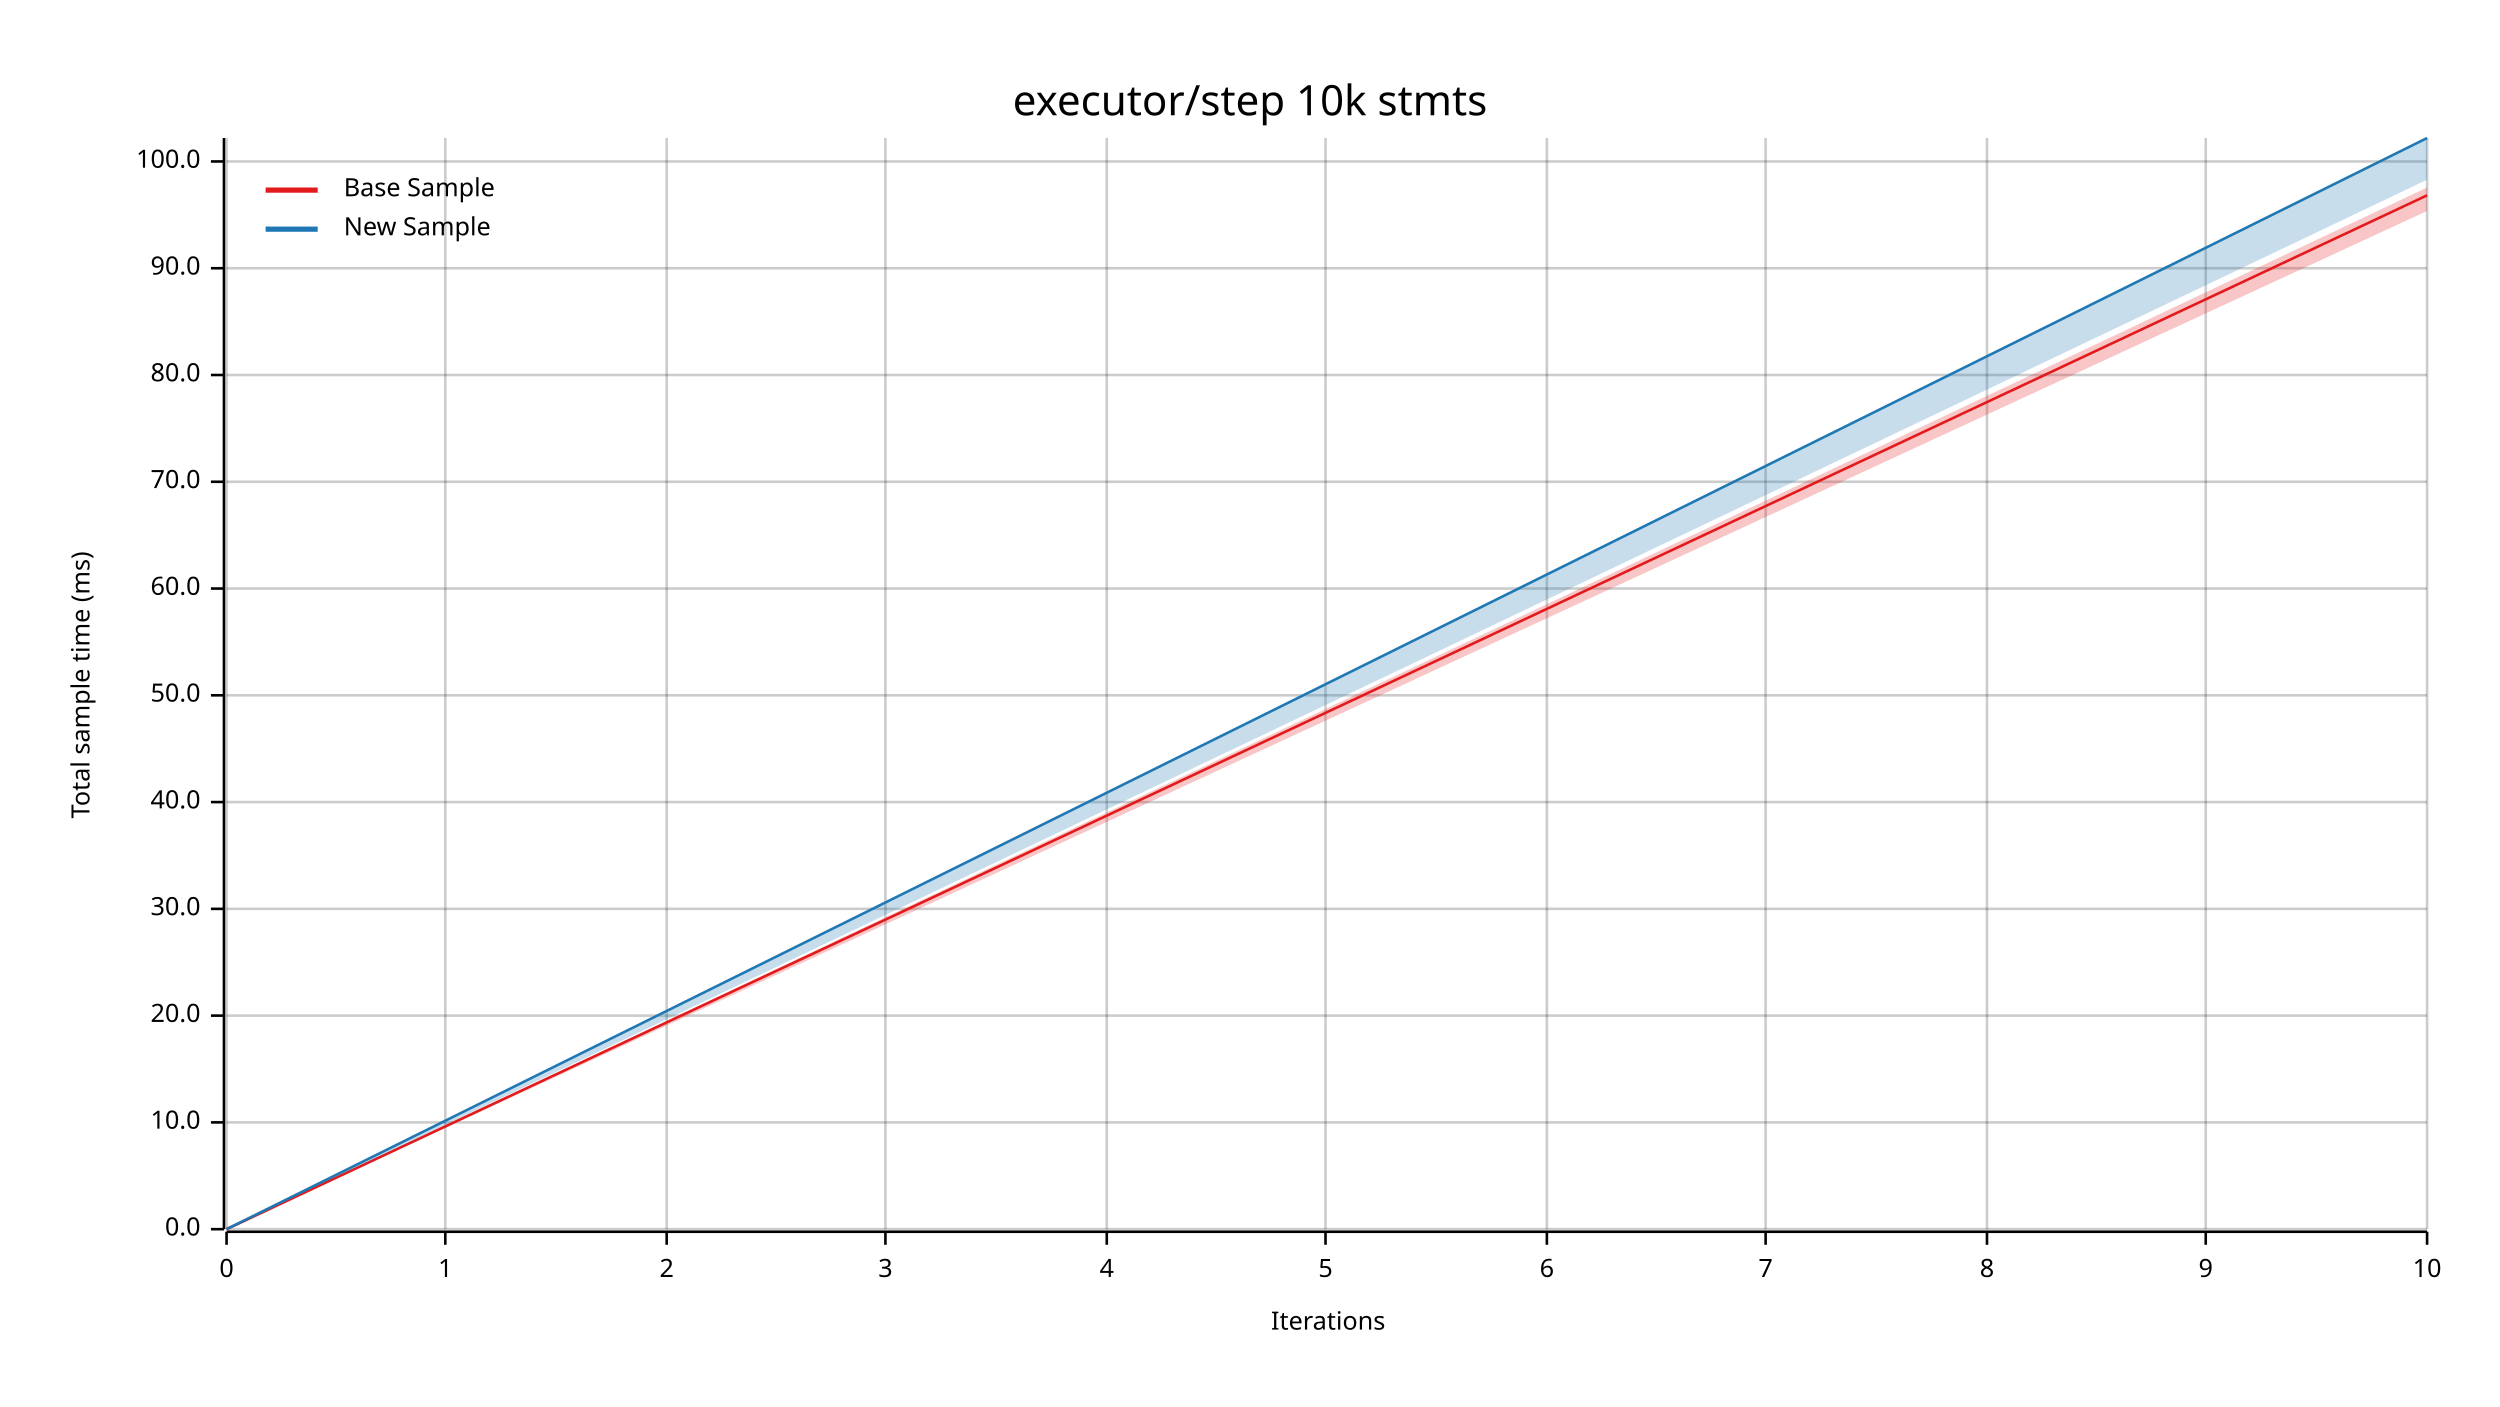
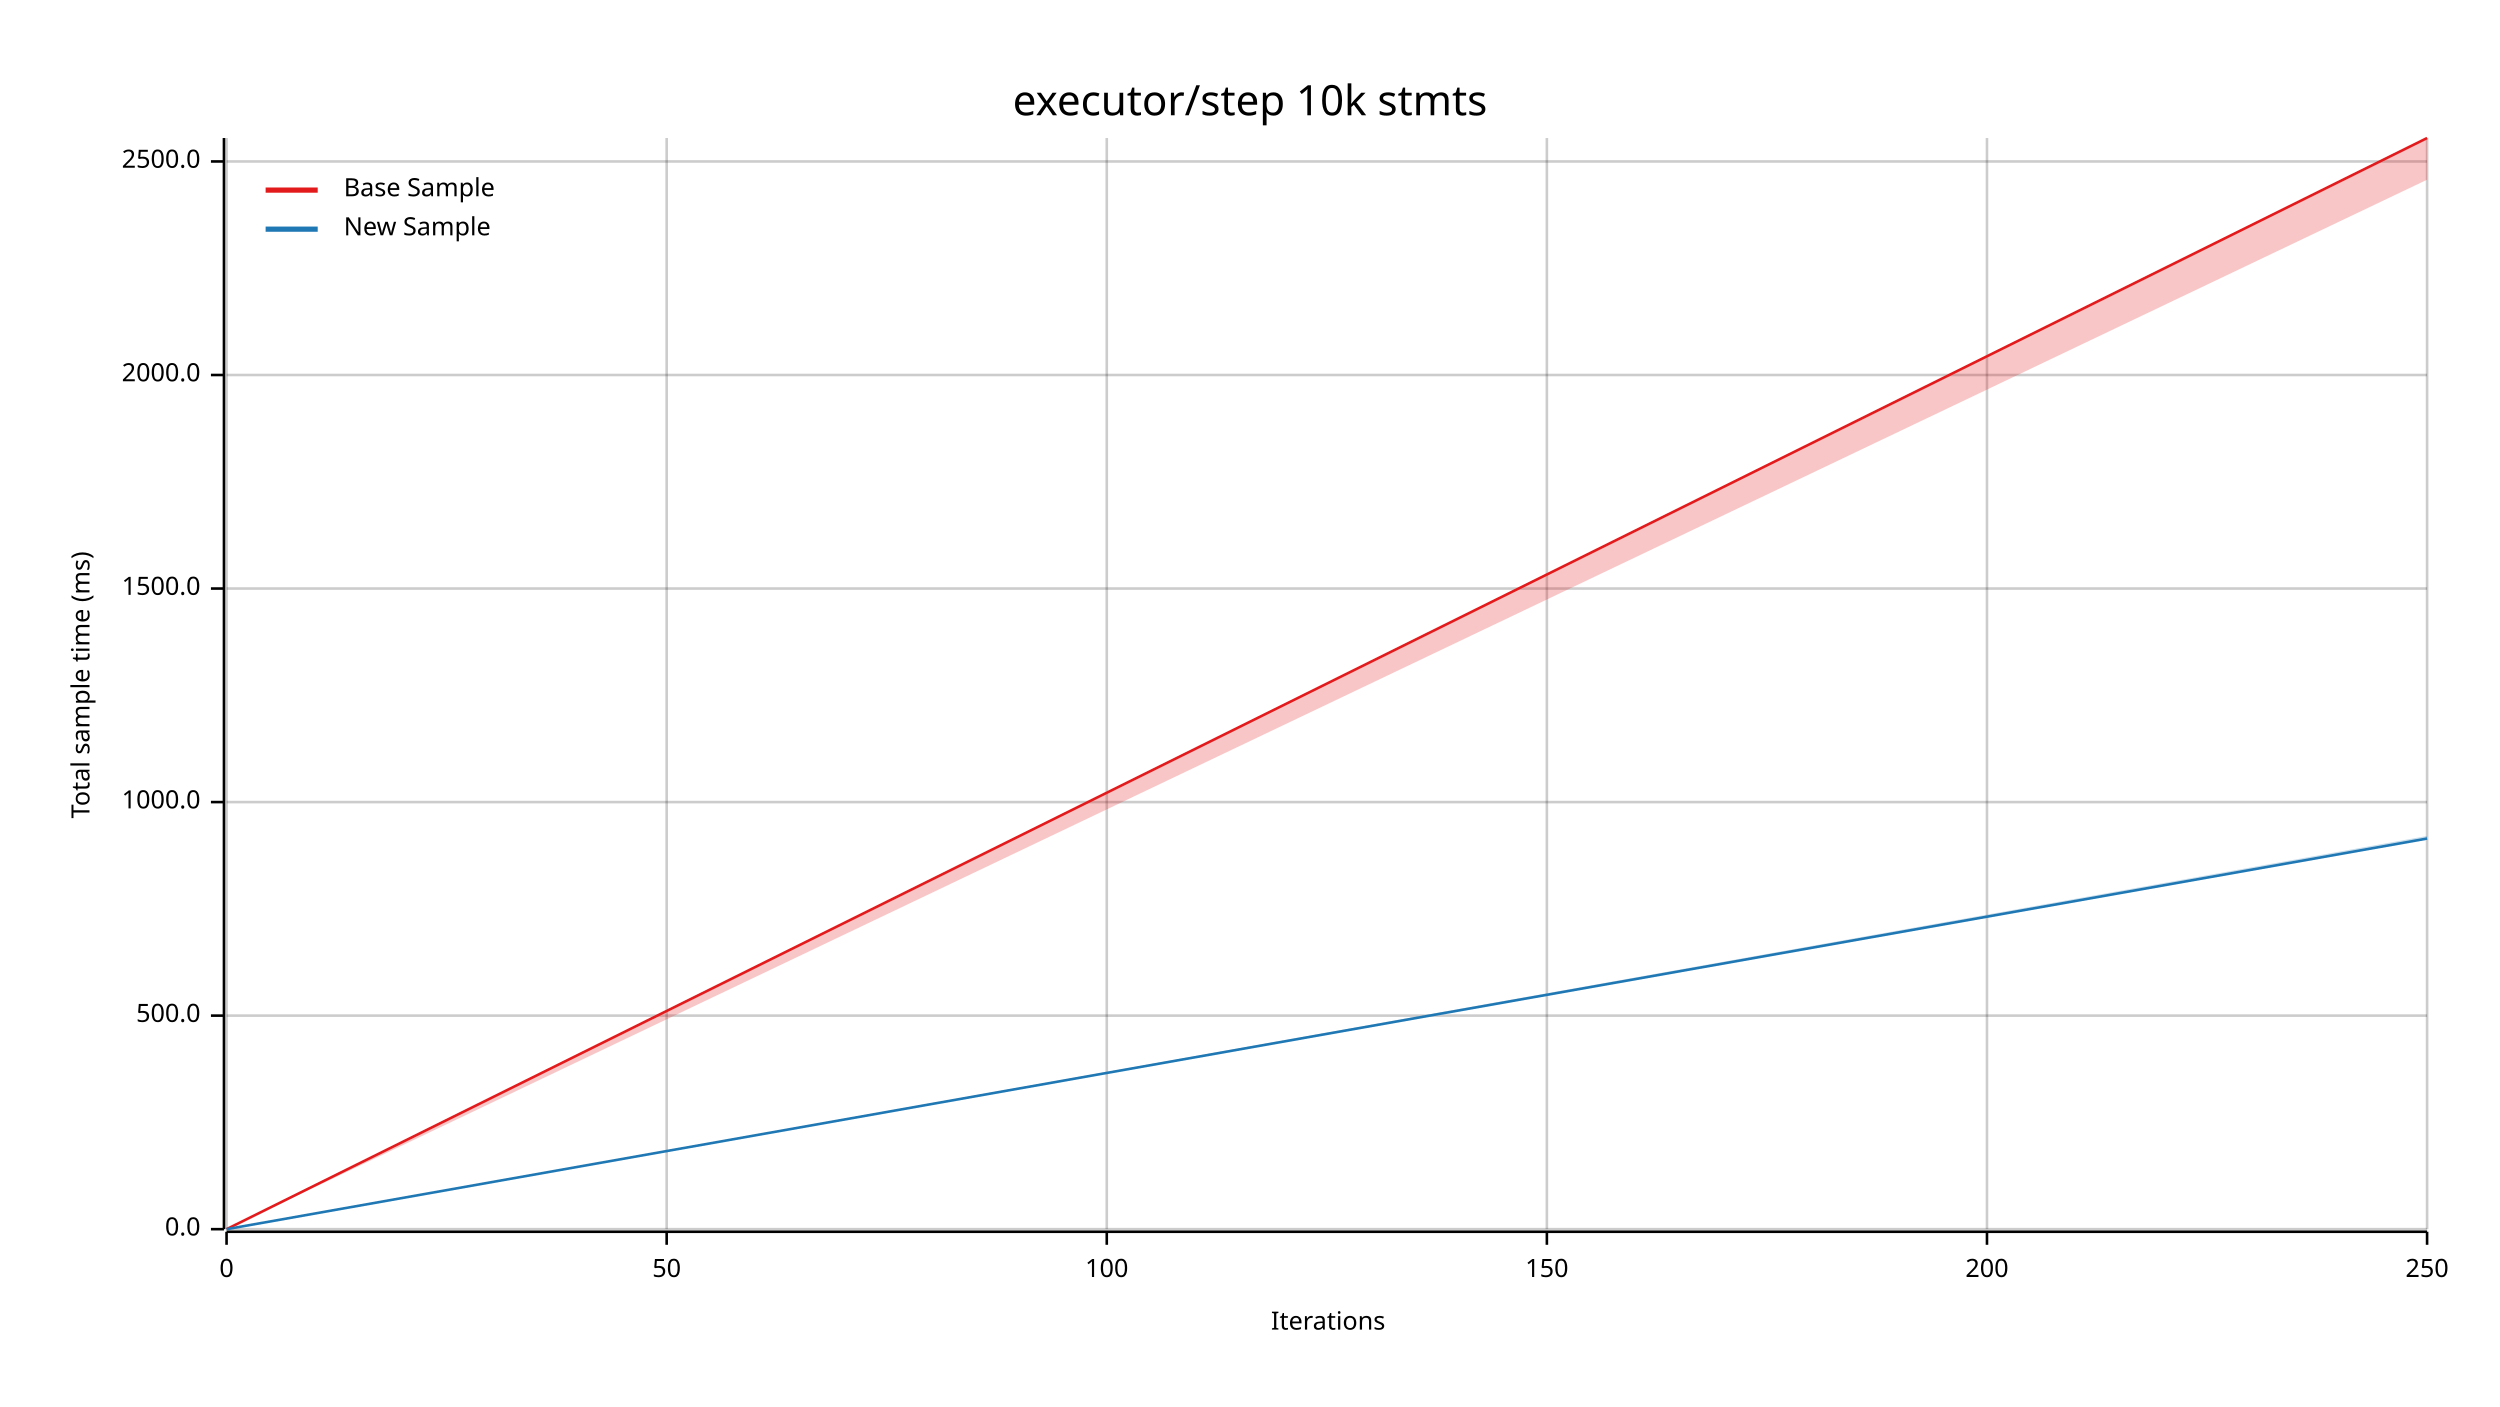
<svg xmlns="http://www.w3.org/2000/svg" width="960" height="540" viewBox="0 0 960 540">
  <text x="480" y="32" dy="0.76em" text-anchor="middle" font-family="sans-serif" font-size="16.129" opacity="1" fill="#000000">
executor/step 10k stmts
</text>
  <text x="27" y="263" dy="0.76em" text-anchor="middle" font-family="sans-serif" font-size="9.677" opacity="1" fill="#000000" transform="rotate(270, 27, 263)">
Total sample time (ms)
</text>
  <text x="510" y="513" dy="-0.5ex" text-anchor="middle" font-family="sans-serif" font-size="9.677" opacity="1" fill="#000000">
Iterations
</text>
  <line opacity="0.2" stroke="#000000" stroke-width="1" x1="87" y1="472" x2="87" y2="53" />
-   <line opacity="0.2" stroke="#000000" stroke-width="1" x1="171" y1="472" x2="171" y2="53" />
  <line opacity="0.2" stroke="#000000" stroke-width="1" x1="256" y1="472" x2="256" y2="53" />
-   <line opacity="0.2" stroke="#000000" stroke-width="1" x1="340" y1="472" x2="340" y2="53" />
  <line opacity="0.2" stroke="#000000" stroke-width="1" x1="425" y1="472" x2="425" y2="53" />
-   <line opacity="0.2" stroke="#000000" stroke-width="1" x1="509" y1="472" x2="509" y2="53" />
  <line opacity="0.2" stroke="#000000" stroke-width="1" x1="594" y1="472" x2="594" y2="53" />
-   <line opacity="0.2" stroke="#000000" stroke-width="1" x1="678" y1="472" x2="678" y2="53" />
  <line opacity="0.2" stroke="#000000" stroke-width="1" x1="763" y1="472" x2="763" y2="53" />
-   <line opacity="0.2" stroke="#000000" stroke-width="1" x1="847" y1="472" x2="847" y2="53" />
  <line opacity="0.2" stroke="#000000" stroke-width="1" x1="932" y1="472" x2="932" y2="53" />
  <line opacity="0.2" stroke="#000000" stroke-width="1" x1="87" y1="472" x2="932" y2="472" />
-   <line opacity="0.2" stroke="#000000" stroke-width="1" x1="87" y1="431" x2="932" y2="431" />
  <line opacity="0.2" stroke="#000000" stroke-width="1" x1="87" y1="390" x2="932" y2="390" />
-   <line opacity="0.2" stroke="#000000" stroke-width="1" x1="87" y1="349" x2="932" y2="349" />
  <line opacity="0.2" stroke="#000000" stroke-width="1" x1="87" y1="308" x2="932" y2="308" />
-   <line opacity="0.2" stroke="#000000" stroke-width="1" x1="87" y1="267" x2="932" y2="267" />
  <line opacity="0.2" stroke="#000000" stroke-width="1" x1="87" y1="226" x2="932" y2="226" />
-   <line opacity="0.2" stroke="#000000" stroke-width="1" x1="87" y1="185" x2="932" y2="185" />
  <line opacity="0.2" stroke="#000000" stroke-width="1" x1="87" y1="144" x2="932" y2="144" />
-   <line opacity="0.2" stroke="#000000" stroke-width="1" x1="87" y1="103" x2="932" y2="103" />
  <line opacity="0.2" stroke="#000000" stroke-width="1" x1="87" y1="62" x2="932" y2="62" />
  <polyline fill="none" opacity="1" stroke="#000000" stroke-width="1" points="86,53 86,472 " />
  <text x="77" y="472" dy="0.5ex" text-anchor="end" font-family="sans-serif" font-size="9.677" opacity="1" fill="#000000">
0.0
</text>
  <polyline fill="none" opacity="1" stroke="#000000" stroke-width="1" points="81,472 86,472 " />
-   <text x="77" y="431" dy="0.5ex" text-anchor="end" font-family="sans-serif" font-size="9.677" opacity="1" fill="#000000">
- 10.0
- </text>
-   <polyline fill="none" opacity="1" stroke="#000000" stroke-width="1" points="81,431 86,431 " />
  <text x="77" y="390" dy="0.5ex" text-anchor="end" font-family="sans-serif" font-size="9.677" opacity="1" fill="#000000">
- 20.0
+ 500.0
</text>
  <polyline fill="none" opacity="1" stroke="#000000" stroke-width="1" points="81,390 86,390 " />
-   <text x="77" y="349" dy="0.5ex" text-anchor="end" font-family="sans-serif" font-size="9.677" opacity="1" fill="#000000">
- 30.0
- </text>
-   <polyline fill="none" opacity="1" stroke="#000000" stroke-width="1" points="81,349 86,349 " />
  <text x="77" y="308" dy="0.5ex" text-anchor="end" font-family="sans-serif" font-size="9.677" opacity="1" fill="#000000">
- 40.0
+ 1000.0
</text>
  <polyline fill="none" opacity="1" stroke="#000000" stroke-width="1" points="81,308 86,308 " />
-   <text x="77" y="267" dy="0.5ex" text-anchor="end" font-family="sans-serif" font-size="9.677" opacity="1" fill="#000000">
- 50.0
- </text>
-   <polyline fill="none" opacity="1" stroke="#000000" stroke-width="1" points="81,267 86,267 " />
  <text x="77" y="226" dy="0.5ex" text-anchor="end" font-family="sans-serif" font-size="9.677" opacity="1" fill="#000000">
- 60.0
+ 1500.0
</text>
  <polyline fill="none" opacity="1" stroke="#000000" stroke-width="1" points="81,226 86,226 " />
-   <text x="77" y="185" dy="0.5ex" text-anchor="end" font-family="sans-serif" font-size="9.677" opacity="1" fill="#000000">
- 70.0
- </text>
-   <polyline fill="none" opacity="1" stroke="#000000" stroke-width="1" points="81,185 86,185 " />
  <text x="77" y="144" dy="0.5ex" text-anchor="end" font-family="sans-serif" font-size="9.677" opacity="1" fill="#000000">
- 80.0
+ 2000.0
</text>
  <polyline fill="none" opacity="1" stroke="#000000" stroke-width="1" points="81,144 86,144 " />
-   <text x="77" y="103" dy="0.5ex" text-anchor="end" font-family="sans-serif" font-size="9.677" opacity="1" fill="#000000">
- 90.0
- </text>
-   <polyline fill="none" opacity="1" stroke="#000000" stroke-width="1" points="81,103 86,103 " />
  <text x="77" y="62" dy="0.5ex" text-anchor="end" font-family="sans-serif" font-size="9.677" opacity="1" fill="#000000">
- 100.0
+ 2500.0
</text>
  <polyline fill="none" opacity="1" stroke="#000000" stroke-width="1" points="81,62 86,62 " />
  <polyline fill="none" opacity="1" stroke="#000000" stroke-width="1" points="87,473 932,473 " />
  <text x="87" y="483" dy="0.76em" text-anchor="middle" font-family="sans-serif" font-size="9.677" opacity="1" fill="#000000">
0
</text>
  <polyline fill="none" opacity="1" stroke="#000000" stroke-width="1" points="87,473 87,478 " />
-   <text x="171" y="483" dy="0.76em" text-anchor="middle" font-family="sans-serif" font-size="9.677" opacity="1" fill="#000000">
- 1
- </text>
-   <polyline fill="none" opacity="1" stroke="#000000" stroke-width="1" points="171,473 171,478 " />
  <text x="256" y="483" dy="0.76em" text-anchor="middle" font-family="sans-serif" font-size="9.677" opacity="1" fill="#000000">
- 2
+ 50
</text>
  <polyline fill="none" opacity="1" stroke="#000000" stroke-width="1" points="256,473 256,478 " />
-   <text x="340" y="483" dy="0.76em" text-anchor="middle" font-family="sans-serif" font-size="9.677" opacity="1" fill="#000000">
- 3
- </text>
-   <polyline fill="none" opacity="1" stroke="#000000" stroke-width="1" points="340,473 340,478 " />
  <text x="425" y="483" dy="0.76em" text-anchor="middle" font-family="sans-serif" font-size="9.677" opacity="1" fill="#000000">
- 4
+ 100
</text>
  <polyline fill="none" opacity="1" stroke="#000000" stroke-width="1" points="425,473 425,478 " />
-   <text x="509" y="483" dy="0.76em" text-anchor="middle" font-family="sans-serif" font-size="9.677" opacity="1" fill="#000000">
- 5
- </text>
-   <polyline fill="none" opacity="1" stroke="#000000" stroke-width="1" points="509,473 509,478 " />
  <text x="594" y="483" dy="0.76em" text-anchor="middle" font-family="sans-serif" font-size="9.677" opacity="1" fill="#000000">
- 6
+ 150
</text>
  <polyline fill="none" opacity="1" stroke="#000000" stroke-width="1" points="594,473 594,478 " />
-   <text x="678" y="483" dy="0.76em" text-anchor="middle" font-family="sans-serif" font-size="9.677" opacity="1" fill="#000000">
- 7
- </text>
-   <polyline fill="none" opacity="1" stroke="#000000" stroke-width="1" points="678,473 678,478 " />
  <text x="763" y="483" dy="0.76em" text-anchor="middle" font-family="sans-serif" font-size="9.677" opacity="1" fill="#000000">
- 8
+ 200
</text>
  <polyline fill="none" opacity="1" stroke="#000000" stroke-width="1" points="763,473 763,478 " />
-   <text x="847" y="483" dy="0.76em" text-anchor="middle" font-family="sans-serif" font-size="9.677" opacity="1" fill="#000000">
- 9
- </text>
-   <polyline fill="none" opacity="1" stroke="#000000" stroke-width="1" points="847,473 847,478 " />
  <text x="932" y="483" dy="0.76em" text-anchor="middle" font-family="sans-serif" font-size="9.677" opacity="1" fill="#000000">
- 10
+ 250
</text>
  <polyline fill="none" opacity="1" stroke="#000000" stroke-width="1" points="932,473 932,478 " />
-   <polyline fill="none" opacity="1" stroke="#E31A1C" stroke-width="1" points="87,472 932,75 " />
-   <polygon opacity="0.25" fill="#E31A1C" points="87,472 932,81 932,72 " />
-   <polyline fill="none" opacity="1" stroke="#1F78B4" stroke-width="1" points="87,472 932,53 " />
-   <polygon opacity="0.25" fill="#1F78B4" points="87,472 932,69 932,53 " />
+   <polyline fill="none" opacity="1" stroke="#E31A1C" stroke-width="1" points="87,472 932,53 " />
+   <polygon opacity="0.25" fill="#E31A1C" points="87,472 932,69 932,53 " />
+   <polyline fill="none" opacity="1" stroke="#1F78B4" stroke-width="1" points="87,472 932,322 " />
+   <polygon opacity="0.25" fill="#1F78B4" points="87,472 932,322 932,321 " />
  <text x="132" y="68" dy="0.76em" text-anchor="start" font-family="sans-serif" font-size="9.677" opacity="1" fill="#000000">
Base Sample
</text>
  <text x="132" y="83" dy="0.76em" text-anchor="start" font-family="sans-serif" font-size="9.677" opacity="1" fill="#000000">
New Sample
</text>
  <polyline fill="none" opacity="1" stroke="#E31A1C" stroke-width="2" points="102,73 122,73 " />
  <polyline fill="none" opacity="1" stroke="#1F78B4" stroke-width="2" points="102,88 122,88 " />
</svg>
